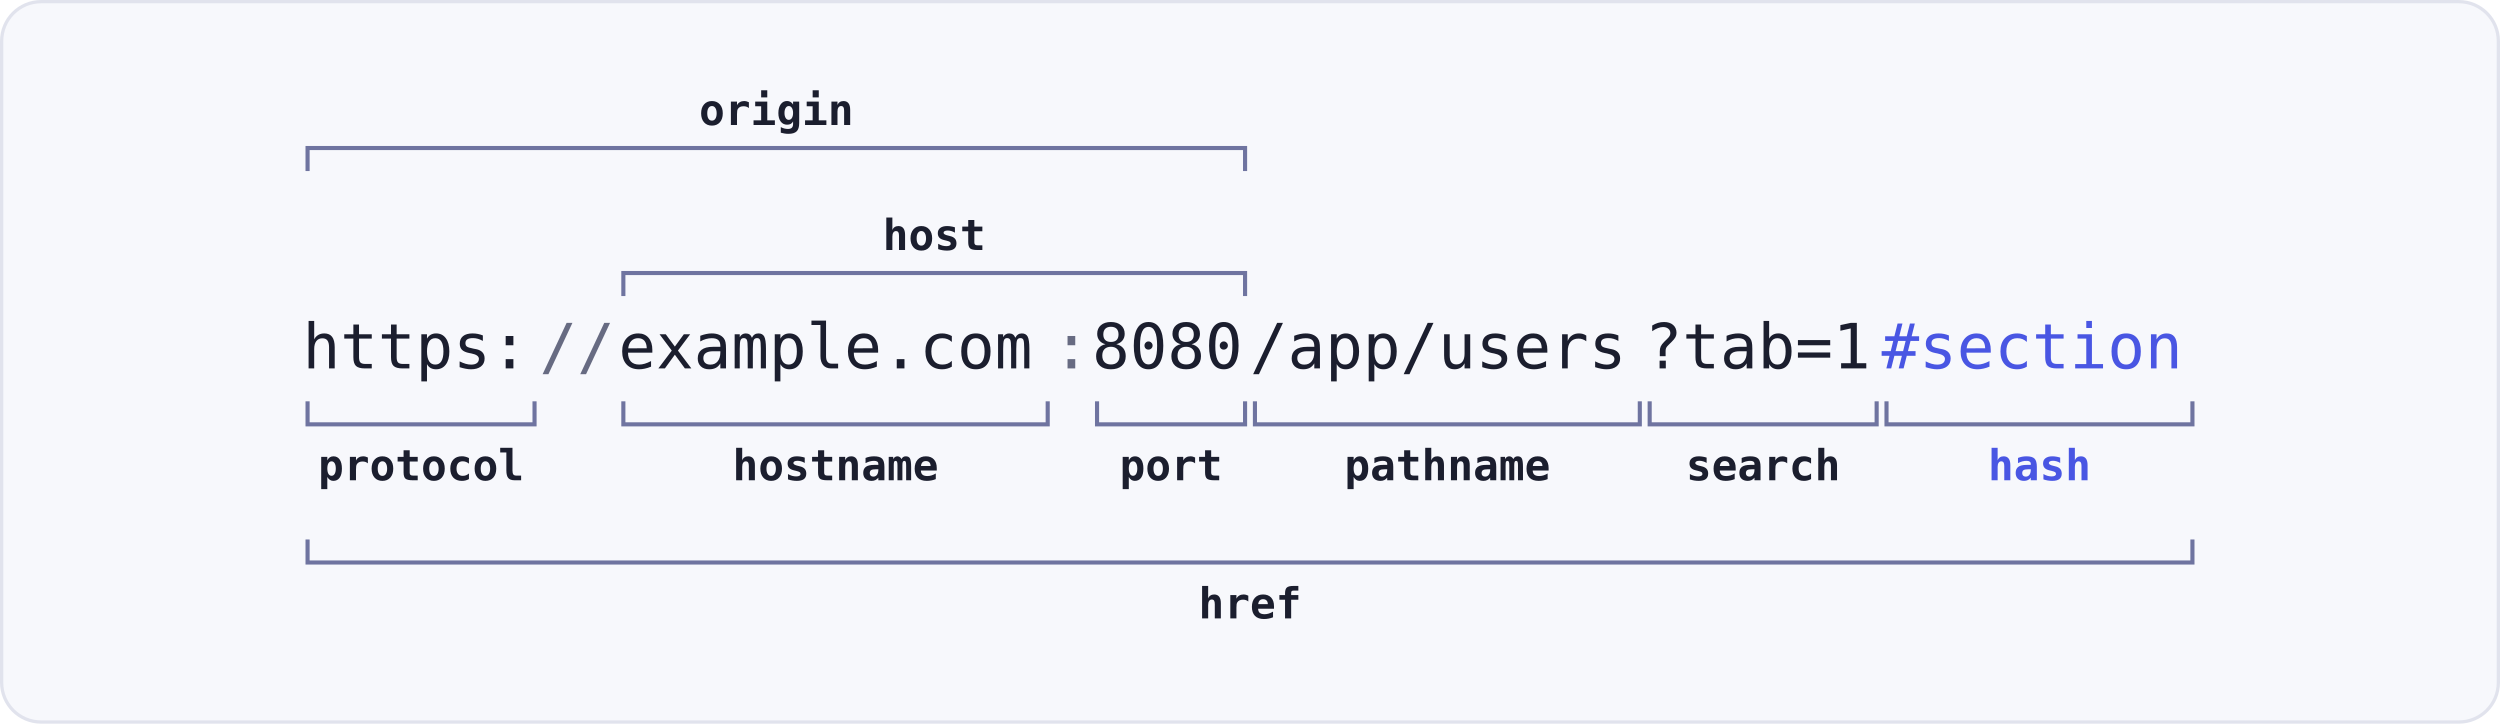
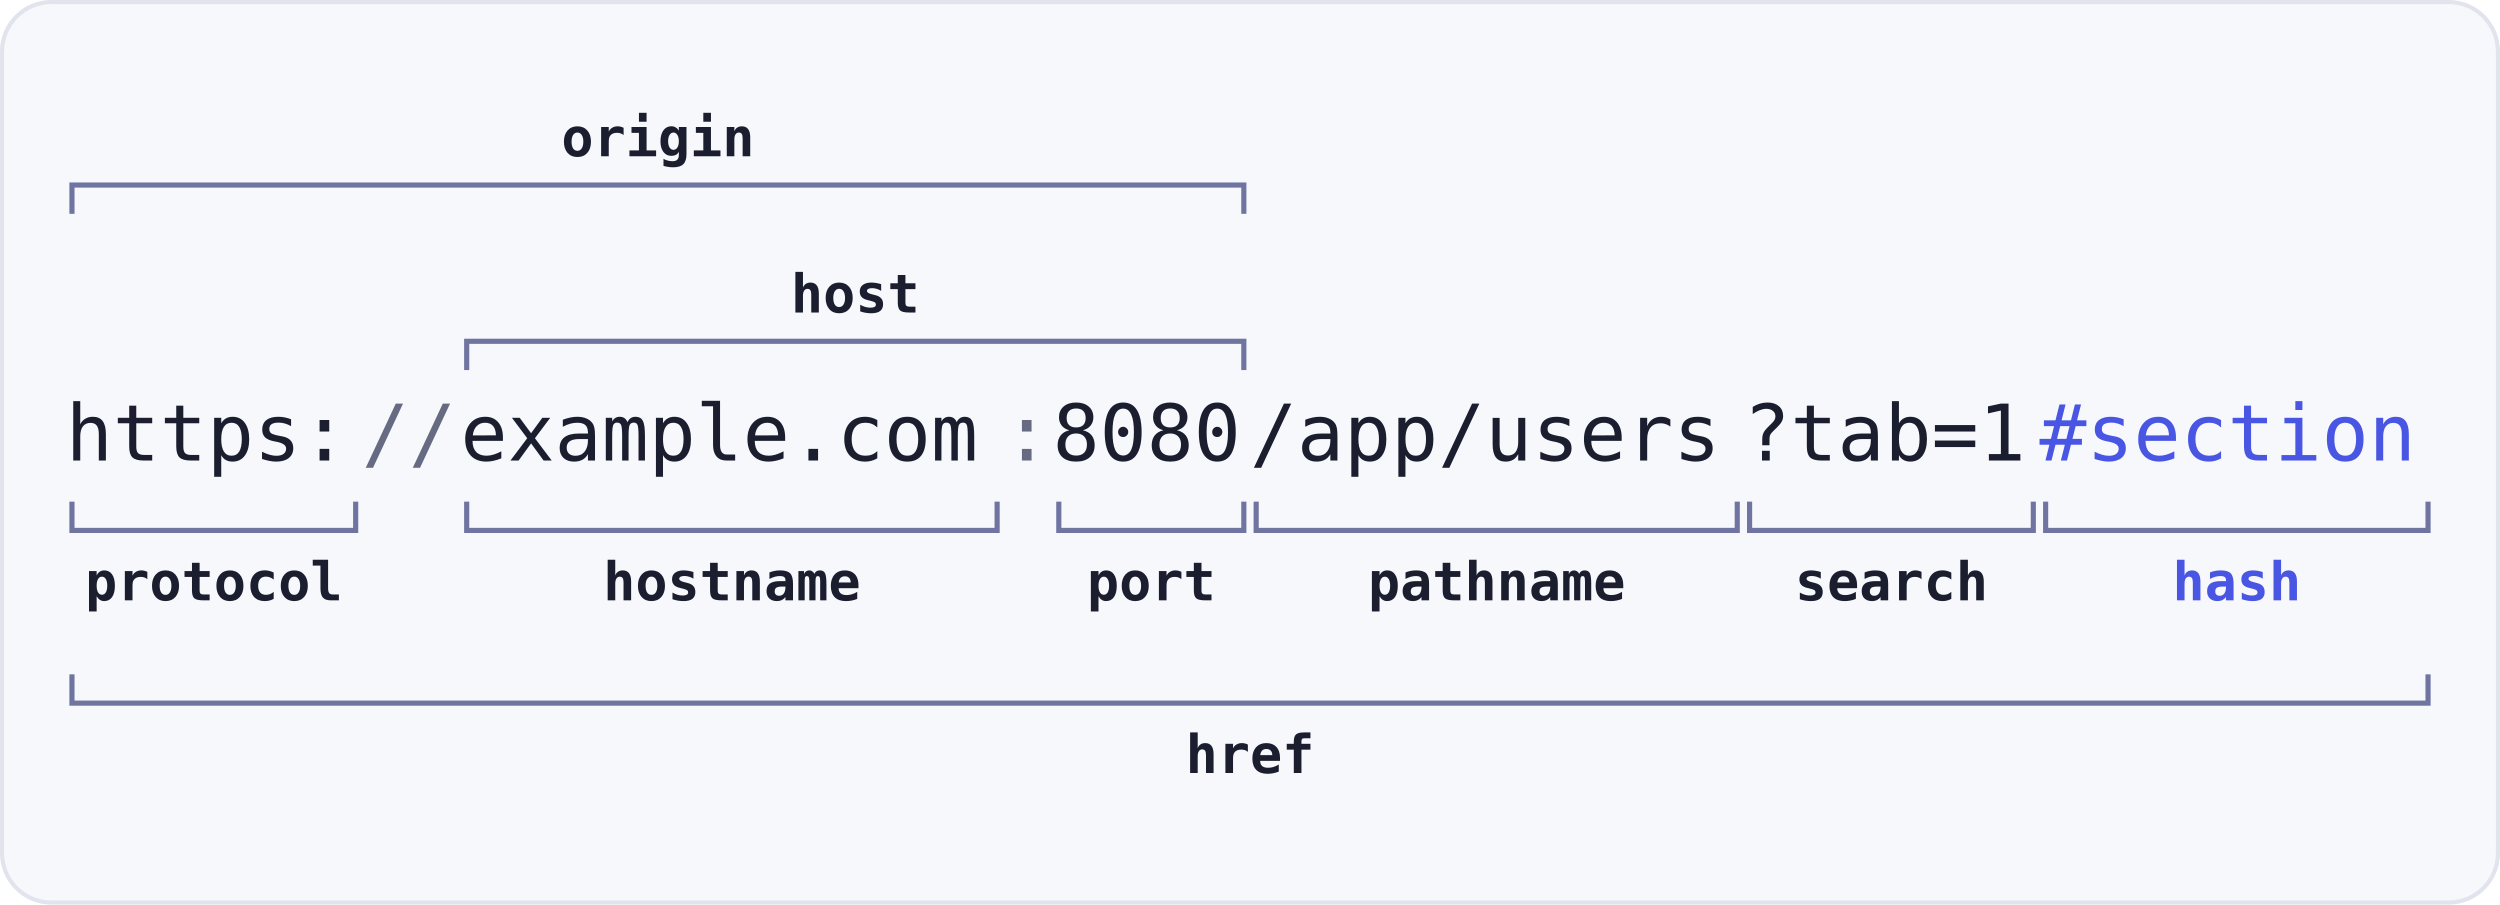
- <svg xmlns="http://www.w3.org/2000/svg" width="760" height="220" viewBox="0 0 760 220" role="img" aria-labelledby="t d">
+ <svg xmlns="http://www.w3.org/2000/svg" width="608" height="220" viewBox="0 0 608 220" role="img" aria-labelledby="t d">
  <style>
  .card { fill: #f7f8fc; stroke: #e1e3ed; }
  .u, .u-dim, .u-hash { font: 500 19px ui-monospace, 'SFMono-Regular', Menlo, Consolas, monospace; }
  .u { fill: #1b1e2e; }
  .u-dim { fill: #676b82; }
  .u-hash { fill: #4956e3; }
  .hl { fill: #e9ebfc; }
  .br { fill: none; stroke: #6f74a0; stroke-width: 1.25; }
  .callout { fill: none; stroke: #555a6e; stroke-width: 1.25; }
  .key { font: 600 13px ui-monospace, 'SFMono-Regular', Menlo, Consolas, monospace; fill: #1b1e2e; }
  .key-hash { font: 600 13px ui-monospace, 'SFMono-Regular', Menlo, Consolas, monospace; fill: #4956e3; }
  .note { font: 13px -apple-system, 'Segoe UI', Roboto, Helvetica, Arial, sans-serif; fill: #555a6e; }
</style>
-   <rect class="card" x="0.5" y="0.5" width="759" height="219" rx="12" />
-   <text class="u" x="92" y="112" textLength="72" lengthAdjust="spacingAndGlyphs">https:</text>
-   <text class="u-dim" x="164" y="112" textLength="24" lengthAdjust="spacingAndGlyphs">//</text>
-   <text class="u" x="188" y="112" textLength="132" lengthAdjust="spacingAndGlyphs">example.com</text>
-   <text class="u-dim" x="320" y="112" textLength="12" lengthAdjust="spacingAndGlyphs">:</text>
-   <text class="u" x="332" y="112" textLength="48" lengthAdjust="spacingAndGlyphs">8080</text>
-   <text class="u" x="380" y="112" textLength="120" lengthAdjust="spacingAndGlyphs">/app/users</text>
-   <text class="u" x="500" y="112" textLength="72" lengthAdjust="spacingAndGlyphs">?tab=1</text>
-   <text class="u-hash" x="572" y="112" textLength="96" lengthAdjust="spacingAndGlyphs">#section</text>
-   <path class="br" d="M 189.5 90 V 83 H 378.5 V 90" />
-   <text class="key" x="284.0" y="76" text-anchor="middle">host</text>
-   <path class="br" d="M 93.5 52 V 45 H 378.5 V 52" />
-   <text class="key" x="236.0" y="38" text-anchor="middle">origin</text>
-   <path class="br" d="M 93.5 122 V 129 H 162.5 V 122" />
-   <text class="key" x="128.0" y="146" text-anchor="middle">protocol</text>
-   <path class="br" d="M 189.5 122 V 129 H 318.5 V 122" />
-   <text class="key" x="254.0" y="146" text-anchor="middle">hostname</text>
-   <path class="br" d="M 333.5 122 V 129 H 378.5 V 122" />
-   <text class="key" x="356.0" y="146" text-anchor="middle">port</text>
-   <path class="br" d="M 381.5 122 V 129 H 498.5 V 122" />
-   <text class="key" x="440.0" y="146" text-anchor="middle">pathname</text>
-   <path class="br" d="M 501.5 122 V 129 H 570.5 V 122" />
-   <text class="key" x="536.0" y="146" text-anchor="middle">search</text>
-   <path class="br" d="M 573.5 122 V 129 H 666.5 V 122" />
-   <text class="key-hash" x="620.0" y="146" text-anchor="middle">hash</text>
-   <path class="br" d="M 93.5 164 V 171 H 666.5 V 164" />
-   <text class="key" x="380.0" y="188" text-anchor="middle">href</text>
+   <rect class="card" x="0.5" y="0.5" width="607" height="219" rx="12" />
+   <text class="u" x="16" y="112" textLength="72" lengthAdjust="spacingAndGlyphs">https:</text>
+   <text class="u-dim" x="88" y="112" textLength="24" lengthAdjust="spacingAndGlyphs">//</text>
+   <text class="u" x="112" y="112" textLength="132" lengthAdjust="spacingAndGlyphs">example.com</text>
+   <text class="u-dim" x="244" y="112" textLength="12" lengthAdjust="spacingAndGlyphs">:</text>
+   <text class="u" x="256" y="112" textLength="48" lengthAdjust="spacingAndGlyphs">8080</text>
+   <text class="u" x="304" y="112" textLength="120" lengthAdjust="spacingAndGlyphs">/app/users</text>
+   <text class="u" x="424" y="112" textLength="72" lengthAdjust="spacingAndGlyphs">?tab=1</text>
+   <text class="u-hash" x="496" y="112" textLength="96" lengthAdjust="spacingAndGlyphs">#section</text>
+   <path class="br" d="M 113.5 90 V 83 H 302.5 V 90" />
+   <text class="key" x="208.0" y="76" text-anchor="middle">host</text>
+   <path class="br" d="M 17.5 52 V 45 H 302.5 V 52" />
+   <text class="key" x="160.0" y="38" text-anchor="middle">origin</text>
+   <path class="br" d="M 17.5 122 V 129 H 86.5 V 122" />
+   <text class="key" x="52.0" y="146" text-anchor="middle">protocol</text>
+   <path class="br" d="M 113.5 122 V 129 H 242.5 V 122" />
+   <text class="key" x="178.0" y="146" text-anchor="middle">hostname</text>
+   <path class="br" d="M 257.5 122 V 129 H 302.5 V 122" />
+   <text class="key" x="280.0" y="146" text-anchor="middle">port</text>
+   <path class="br" d="M 305.5 122 V 129 H 422.5 V 122" />
+   <text class="key" x="364.0" y="146" text-anchor="middle">pathname</text>
+   <path class="br" d="M 425.5 122 V 129 H 494.5 V 122" />
+   <text class="key" x="460.0" y="146" text-anchor="middle">search</text>
+   <path class="br" d="M 497.5 122 V 129 H 590.5 V 122" />
+   <text class="key-hash" x="544.0" y="146" text-anchor="middle">hash</text>
+   <path class="br" d="M 17.5 164 V 171 H 590.5 V 164" />
+   <text class="key" x="304.0" y="188" text-anchor="middle">href</text>
</svg>
